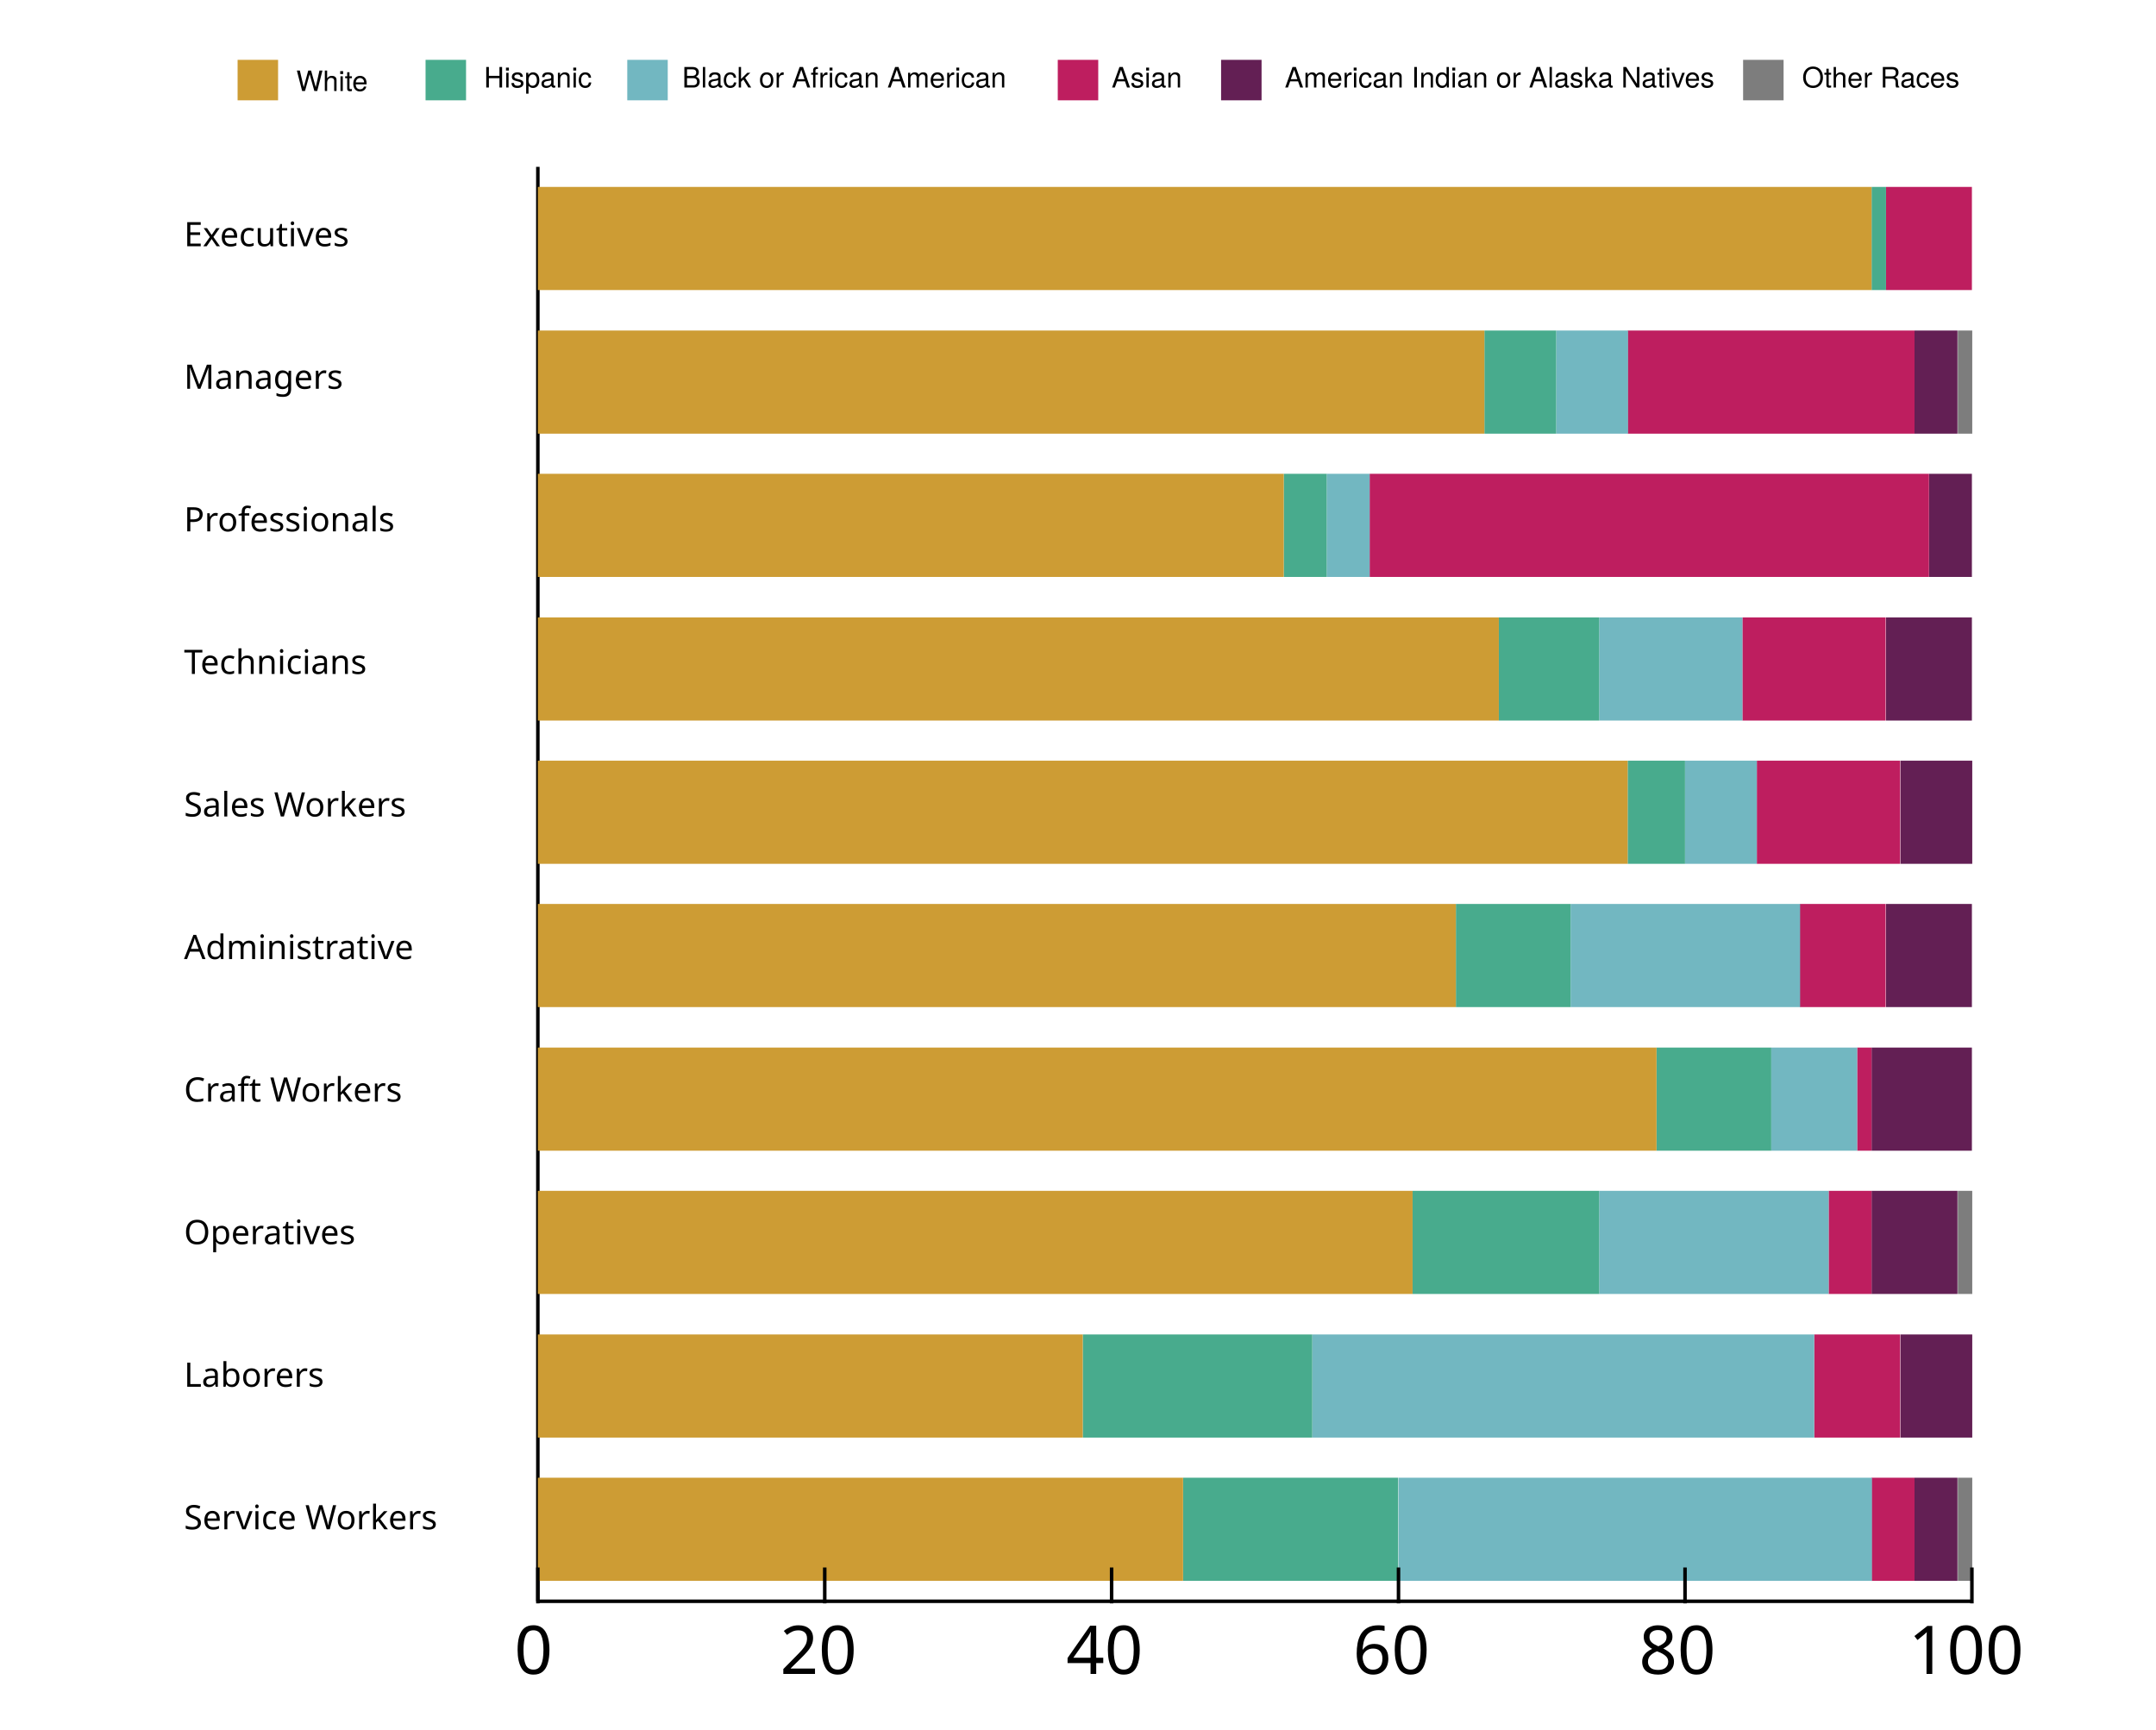
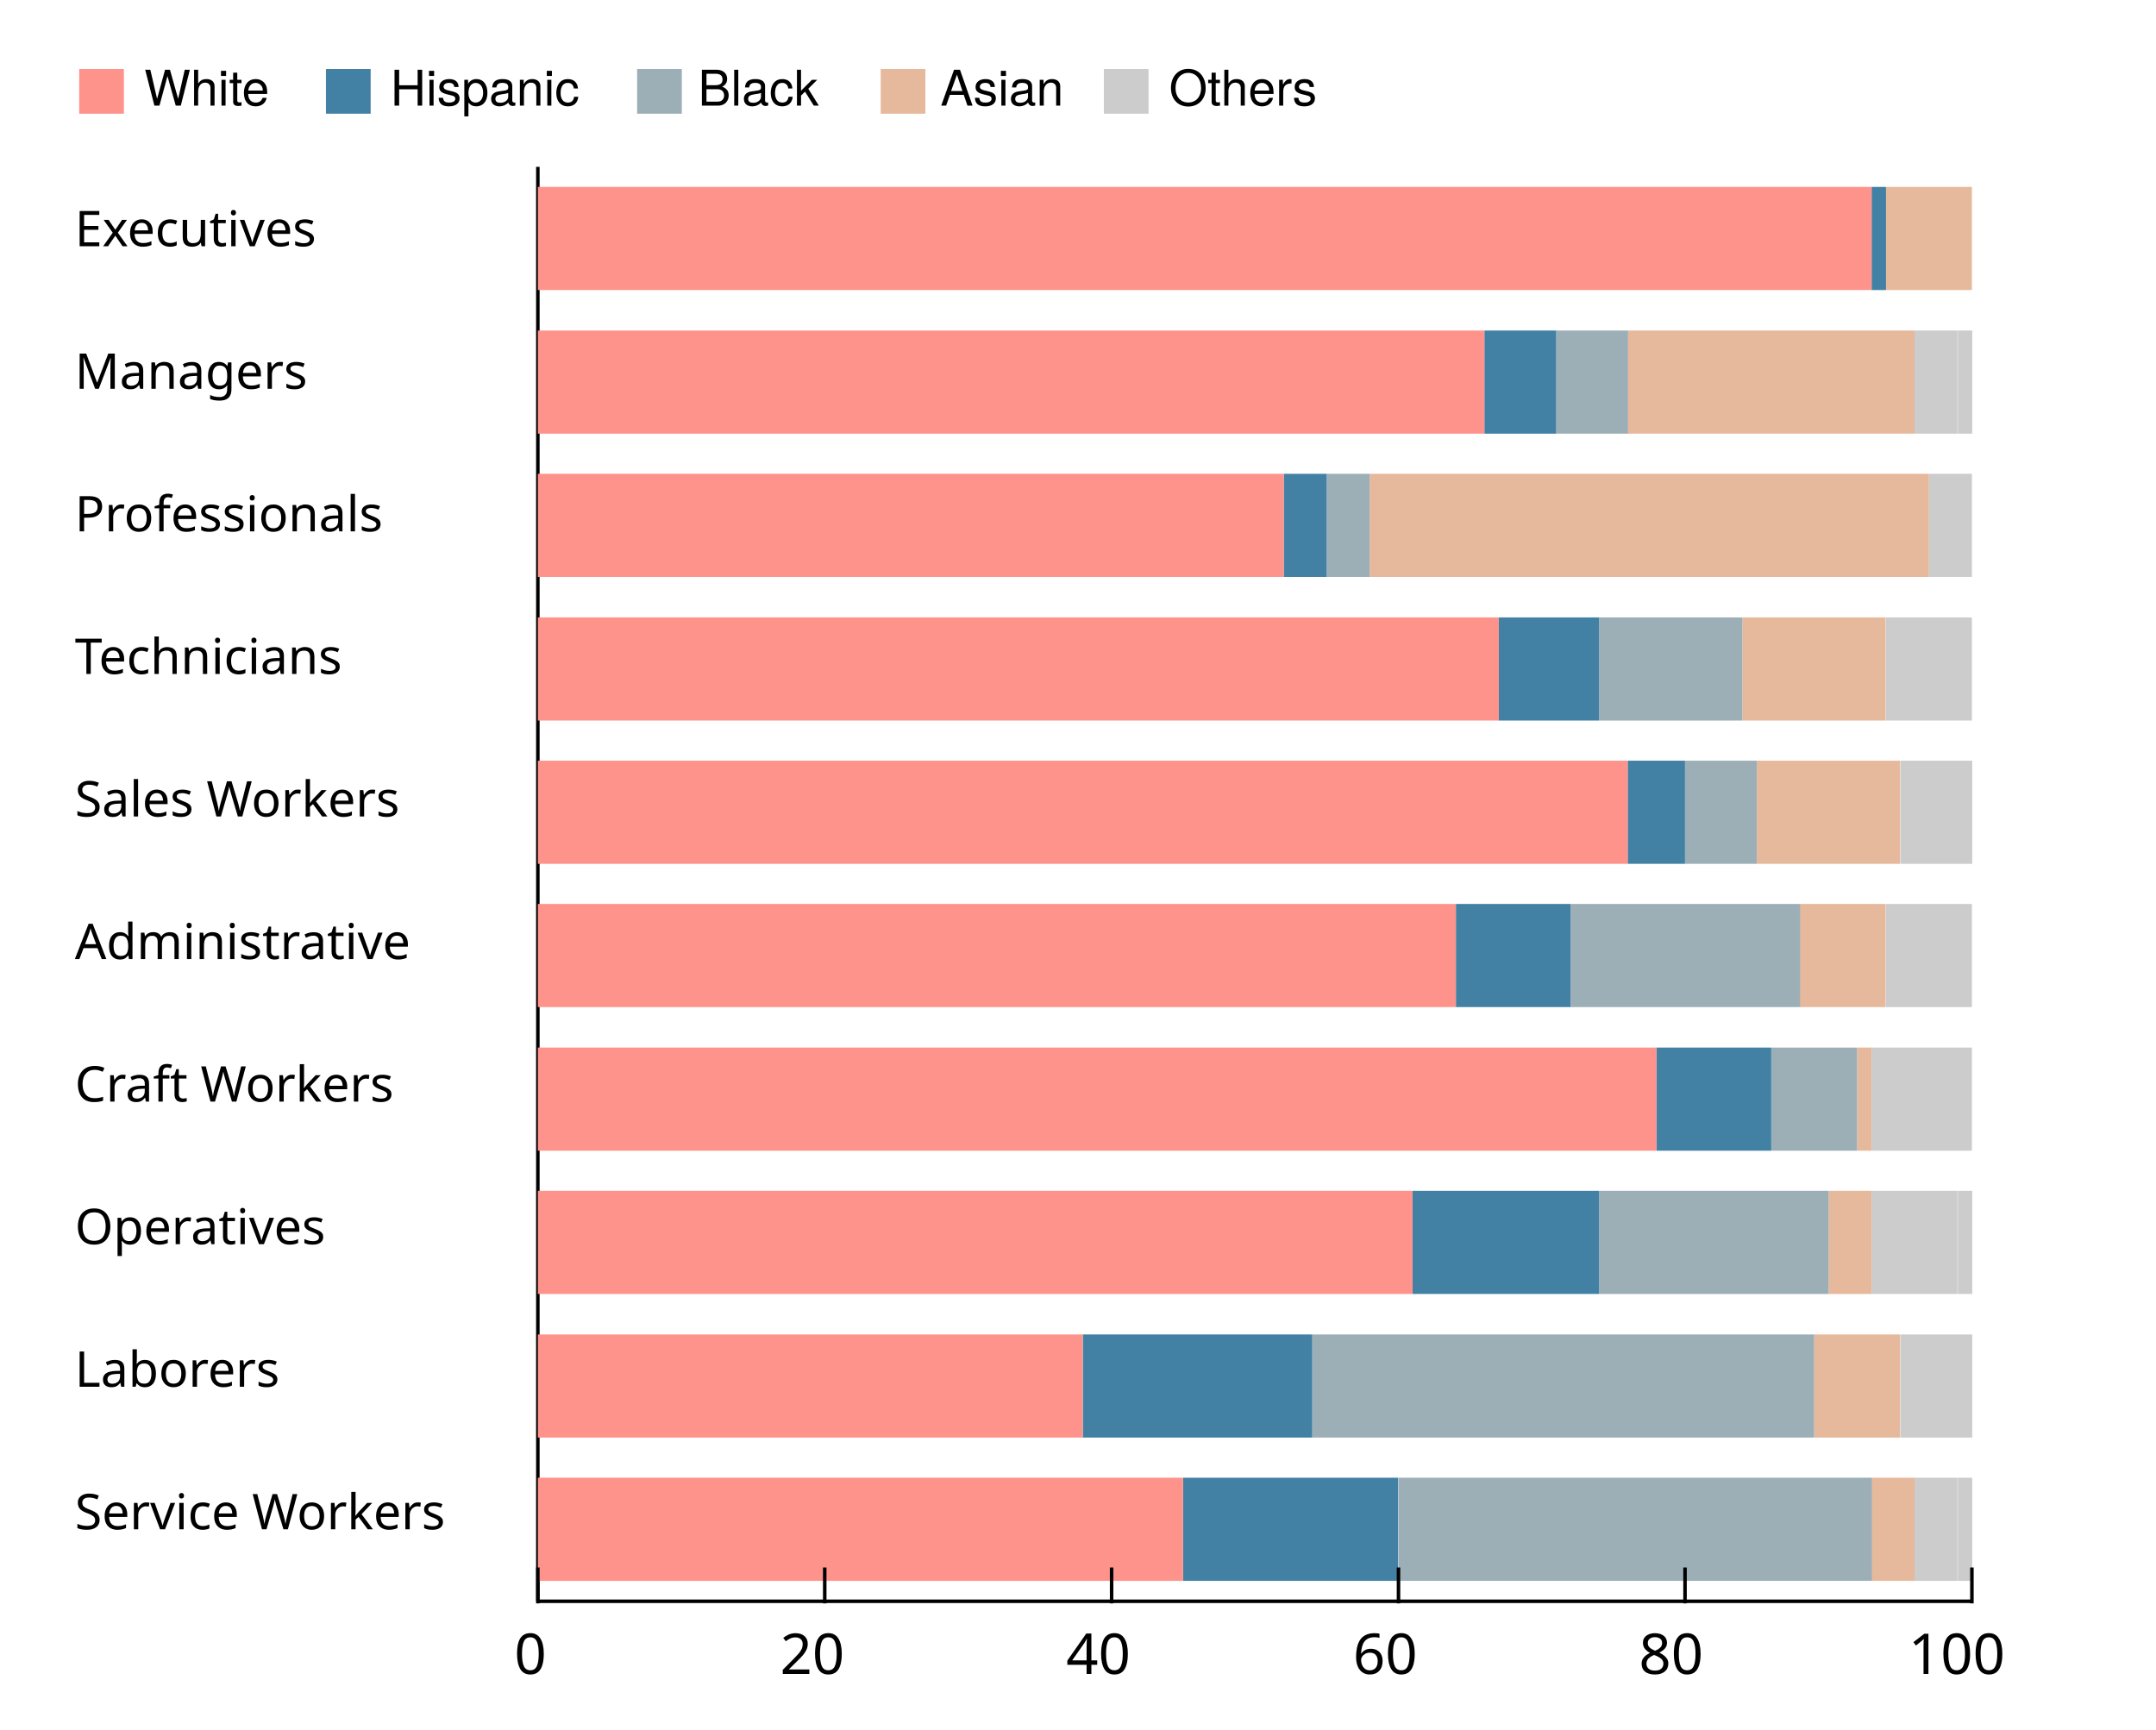
<svg xmlns="http://www.w3.org/2000/svg" version="1.1" id="Layer_1" x="0px" y="0px" viewBox="0 0 612.5 491.3" style="enable-background:new 0 0 612.5 491.3;" xml:space="preserve">
  <style type="text/css">
- 	.st0{fill:#CD9C34;}
- 	.st1{fill:#631F54;}
- 	.st2{fill:#BE1E5F;}
- 	.st3{fill:#72B7C1;}
- 	.st4{fill:#48AB8D;}
- 	.st5{font-family:'Georgia-Bold';}
- 	.st6{font-size:19.098px;}
- 	.st7{fill:none;stroke:#000000;stroke-miterlimit:10;}
+ 	.st0{fill:#FE938C;}
+ 	.st1{fill:#E6B89C;}
+ 	.st2{fill:#9CAFB7;}
+ 	.st3{fill:#4281A4;}
+ 	.st4{font-family:'HelveticaNeue-Light';}
+ 	.st5{font-size:16px;}
+ 	.st6{fill:none;stroke:#000000;stroke-miterlimit:10;}
+ 	.st7{fill:#CCCCCC;}
	.st8{fill:none;}
- 	.st9{font-size:9.578px;}
- 	.st10{fill:#7D7D7D;}
+ 	.st9{font-family:'Georgia-Bold';}
+ 	.st10{font-size:14px;}
	.st11{font-family:'HelveticaNeue';}
- 	.st12{font-size:8px;}
</style>
-   <rect x="67.5" y="17" class="st0" width="11.5" height="11.5" />
-   <rect x="346.9" y="17" class="st1" width="11.5" height="11.5" />
-   <rect x="300.5" y="17" class="st2" width="11.5" height="11.5" />
-   <rect x="178.2" y="17" class="st3" width="11.5" height="11.5" />
-   <rect x="120.9" y="17" class="st4" width="11.5" height="11.5" />
+   <rect x="22.5" y="19.6" class="st0" width="12.7" height="12.7" />
+   <rect x="250.2" y="19.6" class="st1" width="12.7" height="12.7" />
+   <rect x="181" y="19.6" class="st2" width="12.7" height="12.7" />
+   <rect x="92.6" y="19.6" class="st3" width="12.7" height="12.7" />
  <g>
-     <text transform="matrix(1 0 0 1 146.1086 475.5481)" class="st5 st6">0</text>
-     <text transform="matrix(1 0 0 1 221.6125 475.5481)" class="st5 st6">20</text>
-     <text transform="matrix(1 0 0 1 302.8791 475.5481)" class="st5 st6">40</text>
-     <text transform="matrix(1 0 0 1 384.3781 475.5481)" class="st5 st6">60</text>
-     <text transform="matrix(1 0 0 1 465.593 475.5481)" class="st5 st6">80</text>
-     <text transform="matrix(1 0 0 1 542.1642 475.5481)" class="st5 st6">100</text>
+     <text transform="matrix(1 0 0 1 146.1086 475.5481)" class="st4 st5">0</text>
+     <text transform="matrix(1 0 0 1 221.6125 475.5481)" class="st4 st5">20</text>
+     <text transform="matrix(1 0 0 1 302.8791 475.5481)" class="st4 st5">40</text>
+     <text transform="matrix(1 0 0 1 384.3781 475.5481)" class="st4 st5">60</text>
+     <text transform="matrix(1 0 0 1 465.593 475.5481)" class="st4 st5">80</text>
+     <text transform="matrix(1 0 0 1 542.1642 475.5481)" class="st4 st5">100</text>
  </g>
-   <line class="st7" x1="152.8" y1="454.9" x2="560.2" y2="454.9" />
+   <line class="st6" x1="152.8" y1="454.9" x2="560.2" y2="454.9" />
  <g>
-     <line class="st7" x1="152.8" y1="454.9" x2="152.8" y2="47.4" />
+     <line class="st6" x1="152.8" y1="454.9" x2="152.8" y2="47.4" />
    <g>
      <g>
-         <line class="st7" x1="152.8" y1="434.5" x2="163" y2="434.5" />
-         <line class="st7" x1="152.8" y1="393.7" x2="163" y2="393.7" />
-         <line class="st7" x1="152.8" y1="353" x2="163" y2="353" />
-         <line class="st7" x1="152.8" y1="312.3" x2="163" y2="312.3" />
-         <line class="st7" x1="152.8" y1="271.5" x2="163" y2="271.5" />
-         <line class="st7" x1="152.8" y1="230.8" x2="163" y2="230.8" />
-         <line class="st7" x1="152.8" y1="190" x2="163" y2="190" />
-         <line class="st7" x1="152.8" y1="149.3" x2="163" y2="149.3" />
-         <line class="st7" x1="152.8" y1="108.5" x2="163" y2="108.5" />
-         <line class="st7" x1="152.8" y1="67.8" x2="163" y2="67.8" />
+         <line class="st6" x1="152.8" y1="434.5" x2="163" y2="434.5" />
+         <line class="st6" x1="152.8" y1="393.7" x2="163" y2="393.7" />
+         <line class="st6" x1="152.8" y1="353" x2="163" y2="353" />
+         <line class="st6" x1="152.8" y1="312.3" x2="163" y2="312.3" />
+         <line class="st6" x1="152.8" y1="271.5" x2="163" y2="271.5" />
+         <line class="st6" x1="152.8" y1="230.8" x2="163" y2="230.8" />
+         <line class="st6" x1="152.8" y1="190" x2="163" y2="190" />
+         <line class="st6" x1="152.8" y1="149.3" x2="163" y2="149.3" />
+         <line class="st6" x1="152.8" y1="108.5" x2="163" y2="108.5" />
+         <line class="st6" x1="152.8" y1="67.8" x2="163" y2="67.8" />
      </g>
    </g>
  </g>
  <g>
    <g>
-       <rect x="560.2" y="53.1" class="st1" width="0" height="29.3" />
-       <rect x="543.9" y="93.9" class="st1" width="12.2" height="29.3" />
-       <rect x="548" y="134.6" class="st1" width="12.2" height="29.3" />
-       <rect x="535.8" y="175.4" class="st1" width="24.4" height="29.3" />
-       <rect x="539.9" y="216.1" class="st1" width="20.4" height="29.3" />
-       <rect x="535.8" y="256.8" class="st1" width="24.4" height="29.3" />
-       <rect x="531.7" y="297.6" class="st1" width="28.5" height="29.3" />
-       <rect x="531.7" y="338.3" class="st1" width="24.4" height="29.3" />
-       <rect x="539.9" y="379.1" class="st1" width="20.4" height="29.3" />
-       <rect x="543.9" y="419.8" class="st1" width="12.2" height="29.3" />
+       <rect x="560.2" y="53.1" class="st7" width="0" height="29.3" />
+       <rect x="543.9" y="93.9" class="st7" width="12.2" height="29.3" />
+       <rect x="548" y="134.6" class="st7" width="12.2" height="29.3" />
+       <rect x="535.8" y="175.4" class="st7" width="24.4" height="29.3" />
+       <rect x="539.9" y="216.1" class="st7" width="20.4" height="29.3" />
+       <rect x="535.8" y="256.8" class="st7" width="24.4" height="29.3" />
+       <rect x="531.7" y="297.6" class="st7" width="28.5" height="29.3" />
+       <rect x="531.7" y="338.3" class="st7" width="24.4" height="29.3" />
+       <rect x="539.9" y="379.1" class="st7" width="20.4" height="29.3" />
+       <rect x="543.9" y="419.8" class="st7" width="12.2" height="29.3" />
    </g>
  </g>
  <g>
    <g>
-       <rect x="535.8" y="53.1" class="st2" width="24.4" height="29.3" />
-       <rect x="462.4" y="93.9" class="st2" width="81.5" height="29.3" />
-       <rect x="389.1" y="134.6" class="st2" width="158.9" height="29.3" />
-       <rect x="495" y="175.4" class="st2" width="40.7" height="29.3" />
-       <rect x="499.1" y="216.1" class="st2" width="40.7" height="29.3" />
-       <rect x="511.3" y="256.8" class="st2" width="24.4" height="29.3" />
-       <rect x="527.6" y="297.6" class="st2" width="4.1" height="29.3" />
-       <rect x="519.5" y="338.3" class="st2" width="12.2" height="29.3" />
-       <rect x="515.4" y="379.1" class="st2" width="24.4" height="29.3" />
-       <rect x="531.7" y="419.8" class="st2" width="12.2" height="29.3" />
+       <rect x="535.8" y="53.1" class="st1" width="24.4" height="29.3" />
+       <rect x="462.4" y="93.9" class="st1" width="81.5" height="29.3" />
+       <rect x="389.1" y="134.6" class="st1" width="158.9" height="29.3" />
+       <rect x="495" y="175.4" class="st1" width="40.7" height="29.3" />
+       <rect x="499.1" y="216.1" class="st1" width="40.7" height="29.3" />
+       <rect x="511.3" y="256.8" class="st1" width="24.4" height="29.3" />
+       <rect x="527.6" y="297.6" class="st1" width="4.1" height="29.3" />
+       <rect x="519.5" y="338.3" class="st1" width="12.2" height="29.3" />
+       <rect x="515.4" y="379.1" class="st1" width="24.4" height="29.3" />
+       <rect x="531.7" y="419.8" class="st1" width="12.2" height="29.3" />
    </g>
  </g>
  <g>
    <g>
-       <rect x="535.8" y="53.1" class="st3" width="0" height="29.3" />
-       <rect x="442.1" y="93.9" class="st3" width="20.4" height="29.3" />
-       <rect x="376.9" y="134.6" class="st3" width="12.2" height="29.3" />
-       <rect x="454.3" y="175.4" class="st3" width="40.7" height="29.3" />
-       <rect x="478.7" y="216.1" class="st3" width="20.4" height="29.3" />
-       <rect x="446.2" y="256.8" class="st3" width="65.2" height="29.3" />
-       <rect x="503.2" y="297.6" class="st3" width="24.4" height="29.3" />
-       <rect x="454.3" y="338.3" class="st3" width="65.2" height="29.3" />
-       <rect x="372.8" y="379.1" class="st3" width="142.6" height="29.3" />
-       <rect x="397.3" y="419.8" class="st3" width="134.5" height="29.3" />
+       <rect x="535.8" y="53.1" class="st2" width="0" height="29.3" />
+       <rect x="442.1" y="93.9" class="st2" width="20.4" height="29.3" />
+       <rect x="376.9" y="134.6" class="st2" width="12.2" height="29.3" />
+       <rect x="454.3" y="175.4" class="st2" width="40.7" height="29.3" />
+       <rect x="478.7" y="216.1" class="st2" width="20.4" height="29.3" />
+       <rect x="446.2" y="256.8" class="st2" width="65.2" height="29.3" />
+       <rect x="503.2" y="297.6" class="st2" width="24.4" height="29.3" />
+       <rect x="454.3" y="338.3" class="st2" width="65.2" height="29.3" />
+       <rect x="372.8" y="379.1" class="st2" width="142.6" height="29.3" />
+       <rect x="397.3" y="419.8" class="st2" width="134.5" height="29.3" />
    </g>
  </g>
  <g>
    <g>
-       <rect x="531.7" y="53.1" class="st4" width="4.1" height="29.3" />
-       <rect x="421.7" y="93.9" class="st4" width="20.4" height="29.3" />
-       <rect x="364.7" y="134.6" class="st4" width="12.2" height="29.3" />
-       <rect x="425.8" y="175.4" class="st4" width="28.5" height="29.3" />
-       <rect x="462.4" y="216.1" class="st4" width="16.3" height="29.3" />
-       <rect x="413.6" y="256.8" class="st4" width="32.6" height="29.3" />
-       <rect x="470.6" y="297.6" class="st4" width="32.6" height="29.3" />
-       <rect x="401.3" y="338.3" class="st4" width="53" height="29.3" />
-       <rect x="307.6" y="379.1" class="st4" width="65.2" height="29.3" />
-       <rect x="336.1" y="419.8" class="st4" width="61.1" height="29.3" />
+       <rect x="531.7" y="53.1" class="st3" width="4.1" height="29.3" />
+       <rect x="421.7" y="93.9" class="st3" width="20.4" height="29.3" />
+       <rect x="364.7" y="134.6" class="st3" width="12.2" height="29.3" />
+       <rect x="425.8" y="175.4" class="st3" width="28.5" height="29.3" />
+       <rect x="462.4" y="216.1" class="st3" width="16.3" height="29.3" />
+       <rect x="413.6" y="256.8" class="st3" width="32.6" height="29.3" />
+       <rect x="470.6" y="297.6" class="st3" width="32.6" height="29.3" />
+       <rect x="401.3" y="338.3" class="st3" width="53" height="29.3" />
+       <rect x="307.6" y="379.1" class="st3" width="65.2" height="29.3" />
+       <rect x="336.1" y="419.8" class="st3" width="61.1" height="29.3" />
    </g>
  </g>
  <g>
    <g>
      <rect x="152.8" y="53.1" class="st0" width="378.9" height="29.3" />
      <rect x="152.8" y="93.9" class="st0" width="268.9" height="29.3" />
      <rect x="152.8" y="134.6" class="st0" width="211.9" height="29.3" />
      <rect x="152.8" y="175.4" class="st0" width="273" height="29.3" />
      <rect x="152.8" y="216.1" class="st0" width="309.6" height="29.3" />
      <rect x="152.8" y="256.8" class="st0" width="260.8" height="29.3" />
      <rect x="152.8" y="297.6" class="st0" width="317.8" height="29.3" />
      <rect x="152.8" y="338.3" class="st0" width="248.5" height="29.3" />
      <rect x="152.8" y="379.1" class="st0" width="154.8" height="29.3" />
      <rect x="152.8" y="419.8" class="st0" width="183.3" height="29.3" />
    </g>
  </g>
  <g>
-     <rect x="52.3" y="62.7" class="st8" width="132.9" height="10" />
-     <text transform="matrix(1 0 0 1 52.2717 69.9514)" class="st5 st9">Executives</text>
-     <rect x="52.3" y="103.2" class="st8" width="132.9" height="10" />
-     <text transform="matrix(1 0 0 1 52.2717 110.4514)" class="st5 st9">Managers</text>
-     <rect x="52.3" y="143.7" class="st8" width="132.9" height="10" />
-     <text transform="matrix(1 0 0 1 52.2717 150.9514)" class="st5 st9">Professionals</text>
-     <rect x="52.3" y="184.2" class="st8" width="132.9" height="10" />
-     <text transform="matrix(1 0 0 1 52.2717 191.4514)" class="st5 st9">Technicians</text>
-     <rect x="52.3" y="224.7" class="st8" width="132.9" height="10" />
-     <text transform="matrix(1 0 0 1 52.2717 231.9524)" class="st5 st9">Sales Workers</text>
-     <rect x="52.3" y="265.2" class="st8" width="132.9" height="10" />
-     <text transform="matrix(1 0 0 1 52.2717 272.4524)" class="st5 st9">Administrative</text>
-     <rect x="52.3" y="305.7" class="st8" width="132.9" height="10" />
-     <text transform="matrix(1 0 0 1 52.2717 312.9524)" class="st5 st9">Craft Workers</text>
-     <rect x="52.3" y="346.2" class="st8" width="132.9" height="10" />
-     <text transform="matrix(1 0 0 1 52.2717 353.4524)" class="st5 st9">Operatives</text>
-     <rect x="52.3" y="386.7" class="st8" width="132.9" height="10" />
-     <text transform="matrix(1 0 0 1 52.2717 393.9533)" class="st5 st9">Laborers</text>
-     <rect x="52.3" y="427.2" class="st8" width="132.9" height="10" />
-     <text transform="matrix(1 0 0 1 52.2717 434.4533)" class="st5 st9">Service Workers</text>
+     <rect x="21.3" y="62.7" class="st8" width="132.9" height="10" />
+     <text transform="matrix(1 0 0 1 21.2717 69.9514)" class="st9 st10">Executives</text>
+     <rect x="21.3" y="103.2" class="st8" width="132.9" height="10" />
+     <text transform="matrix(1 0 0 1 21.2717 110.4514)" class="st9 st10">Managers</text>
+     <rect x="21.3" y="143.7" class="st8" width="132.9" height="10" />
+     <text transform="matrix(1 0 0 1 21.2717 150.9514)" class="st9 st10">Professionals</text>
+     <rect x="21.3" y="184.2" class="st8" width="132.9" height="10" />
+     <text transform="matrix(1 0 0 1 21.2717 191.4514)" class="st9 st10">Technicians</text>
+     <rect x="21.3" y="224.7" class="st8" width="132.9" height="10" />
+     <text transform="matrix(1 0 0 1 21.2717 231.9524)" class="st9 st10">Sales Workers</text>
+     <rect x="21.3" y="265.2" class="st8" width="132.9" height="10" />
+     <text transform="matrix(1 0 0 1 21.2717 272.4524)" class="st9 st10">Administrative</text>
+     <rect x="21.3" y="305.7" class="st8" width="132.9" height="10" />
+     <text transform="matrix(1 0 0 1 21.2717 312.9524)" class="st9 st10">Craft Workers</text>
+     <rect x="21.3" y="346.2" class="st8" width="132.9" height="10" />
+     <text transform="matrix(1 0 0 1 21.2717 353.4524)" class="st9 st10">Operatives</text>
+     <rect x="21.3" y="386.7" class="st8" width="132.9" height="10" />
+     <text transform="matrix(1 0 0 1 21.2717 393.9533)" class="st9 st10">Laborers</text>
+     <rect x="21.3" y="427.2" class="st8" width="132.9" height="10" />
+     <text transform="matrix(1 0 0 1 21.2717 434.4533)" class="st9 st10">Service Workers</text>
  </g>
-   <rect x="556.2" y="419.8" class="st10" width="4.1" height="29.3" />
+   <rect x="556.2" y="419.8" class="st7" width="4.1" height="29.3" />
  <g>
-     <line class="st7" x1="152.8" y1="455.5" x2="152.8" y2="445.3" />
-     <line class="st7" x1="234.3" y1="455.5" x2="234.3" y2="445.3" />
-     <line class="st7" x1="315.8" y1="455.5" x2="315.8" y2="445.3" />
-     <line class="st7" x1="397.3" y1="455.5" x2="397.3" y2="445.3" />
-     <line class="st7" x1="478.7" y1="455.5" x2="478.7" y2="445.3" />
-     <line class="st7" x1="560.2" y1="455.5" x2="560.2" y2="445.3" />
+     <line class="st6" x1="152.8" y1="455.5" x2="152.8" y2="445.3" />
+     <line class="st6" x1="234.3" y1="455.5" x2="234.3" y2="445.3" />
+     <line class="st6" x1="315.8" y1="455.5" x2="315.8" y2="445.3" />
+     <line class="st6" x1="397.3" y1="455.5" x2="397.3" y2="445.3" />
+     <line class="st6" x1="478.7" y1="455.5" x2="478.7" y2="445.3" />
+     <line class="st6" x1="560.2" y1="455.5" x2="560.2" y2="445.3" />
  </g>
-   <rect x="556.2" y="338.3" class="st10" width="4.1" height="29.3" />
-   <rect x="556.2" y="93.9" class="st10" width="4.1" height="29.3" />
-   <rect x="495.2" y="17" class="st10" width="11.5" height="11.5" />
-   <rect x="84.2" y="20.2" class="st8" width="28.1" height="11.3" />
-   <text transform="matrix(1 0 0 1 84.1664 25.8622)" class="st11 st12">White</text>
-   <rect x="137.5" y="19.2" class="st8" width="56.2" height="11.3" />
-   <text transform="matrix(1 0 0 1 137.4827 24.8622)" class="st11 st12">Hispanic</text>
-   <rect x="193.8" y="19.2" class="st8" width="98.7" height="13.3" />
-   <text transform="matrix(1 0 0 1 193.7991 24.8621)" class="st11 st12">Black or African American</text>
-   <rect x="315.8" y="19.2" class="st8" width="56.2" height="11.3" />
-   <text transform="matrix(1 0 0 1 315.7957 24.8621)" class="st11 st12">Asian</text>
-   <rect x="365" y="19.2" class="st8" width="126.1" height="11.3" />
-   <text transform="matrix(1 0 0 1 364.9753 24.8621)" class="st11 st12">American Indian or Alaska Natives</text>
-   <rect x="512" y="19.2" class="st8" width="73" height="11.3" />
-   <text transform="matrix(1 0 0 1 511.953 24.8621)" class="st11 st12">Other Races</text>
+   <rect x="556.2" y="338.3" class="st7" width="4.1" height="29.3" />
+   <rect x="556.2" y="93.9" class="st7" width="4.1" height="29.3" />
+   <rect x="313.6" y="19.6" class="st7" width="12.7" height="12.7" />
+   <rect x="41" y="19.6" class="st8" width="31.1" height="12.5" />
+   <text transform="matrix(1 0 0 1 40.939 30.0117)" class="st11 st10">White</text>
+   <text transform="matrix(1 0 0 1 110.9253 30.0117)" class="st11 st10">Hispanic</text>
+   <rect x="198.3" y="19.6" class="st8" width="30.8" height="14.7" />
+   <text transform="matrix(1 0 0 1 198.2944 30.0117)" class="st11 st10">Black</text>
+   <rect x="267.2" y="19.6" class="st8" width="34.4" height="12.5" />
+   <text transform="matrix(1 0 0 1 267.1572 30.0117)" class="st11 st10">Asian</text>
+   <text transform="matrix(1 0 0 1 332.1279 30.0117)" class="st11 st10">Others</text>
</svg>
